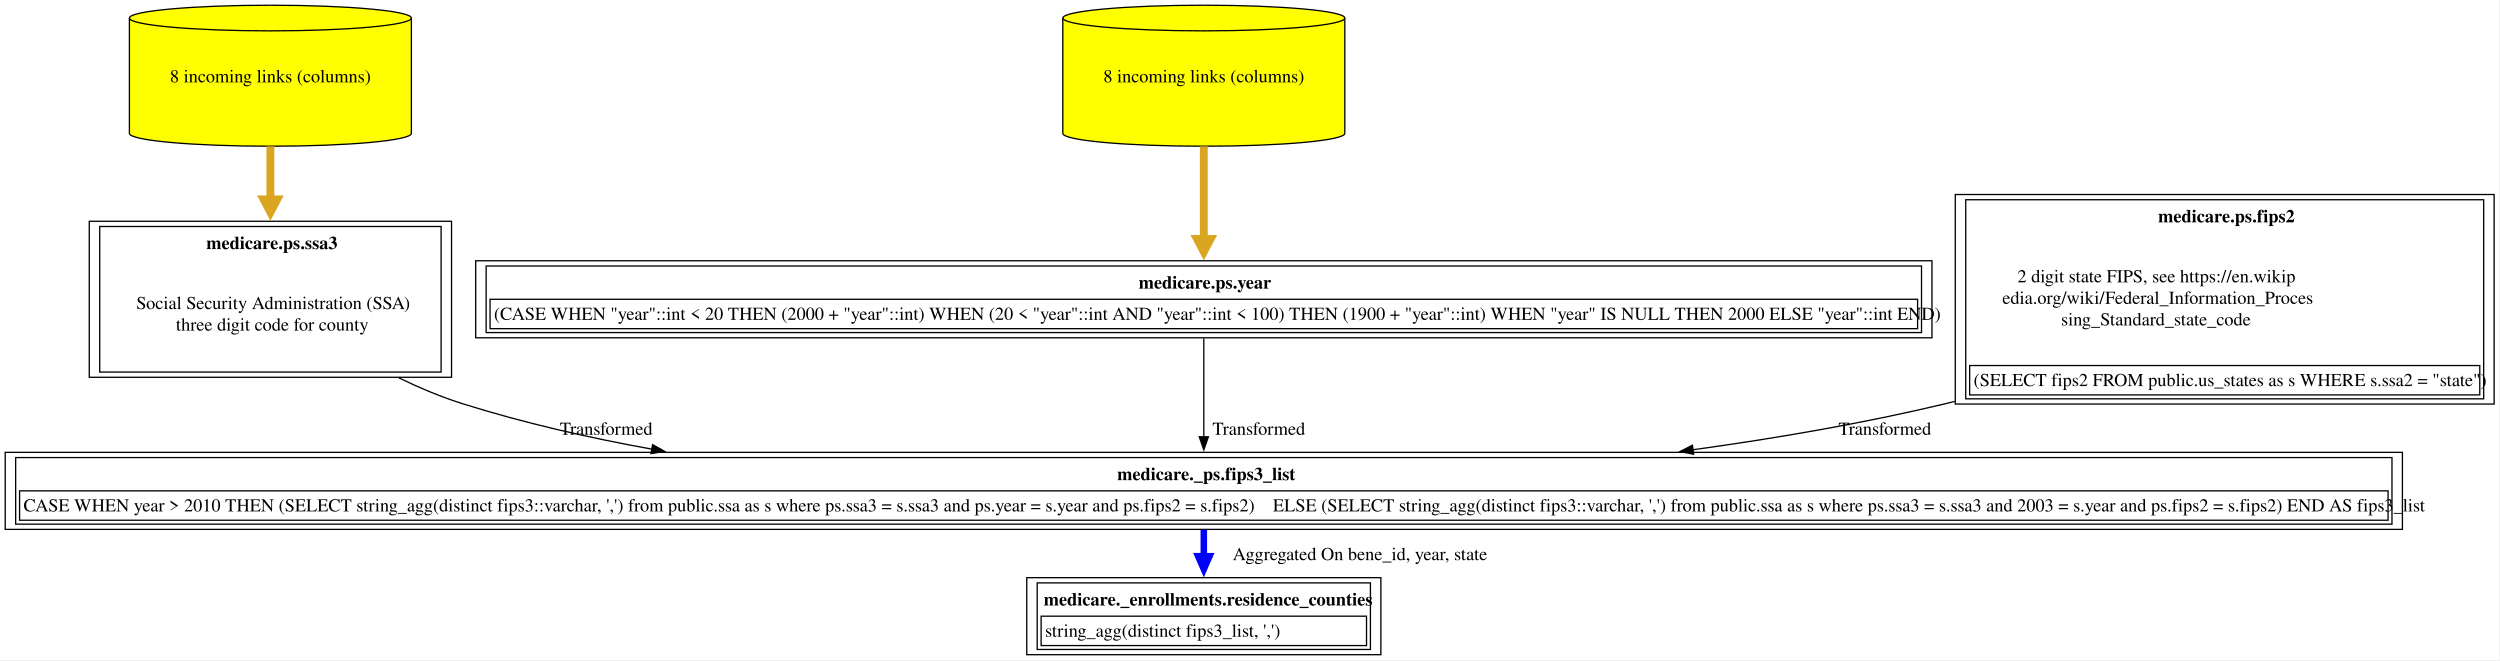
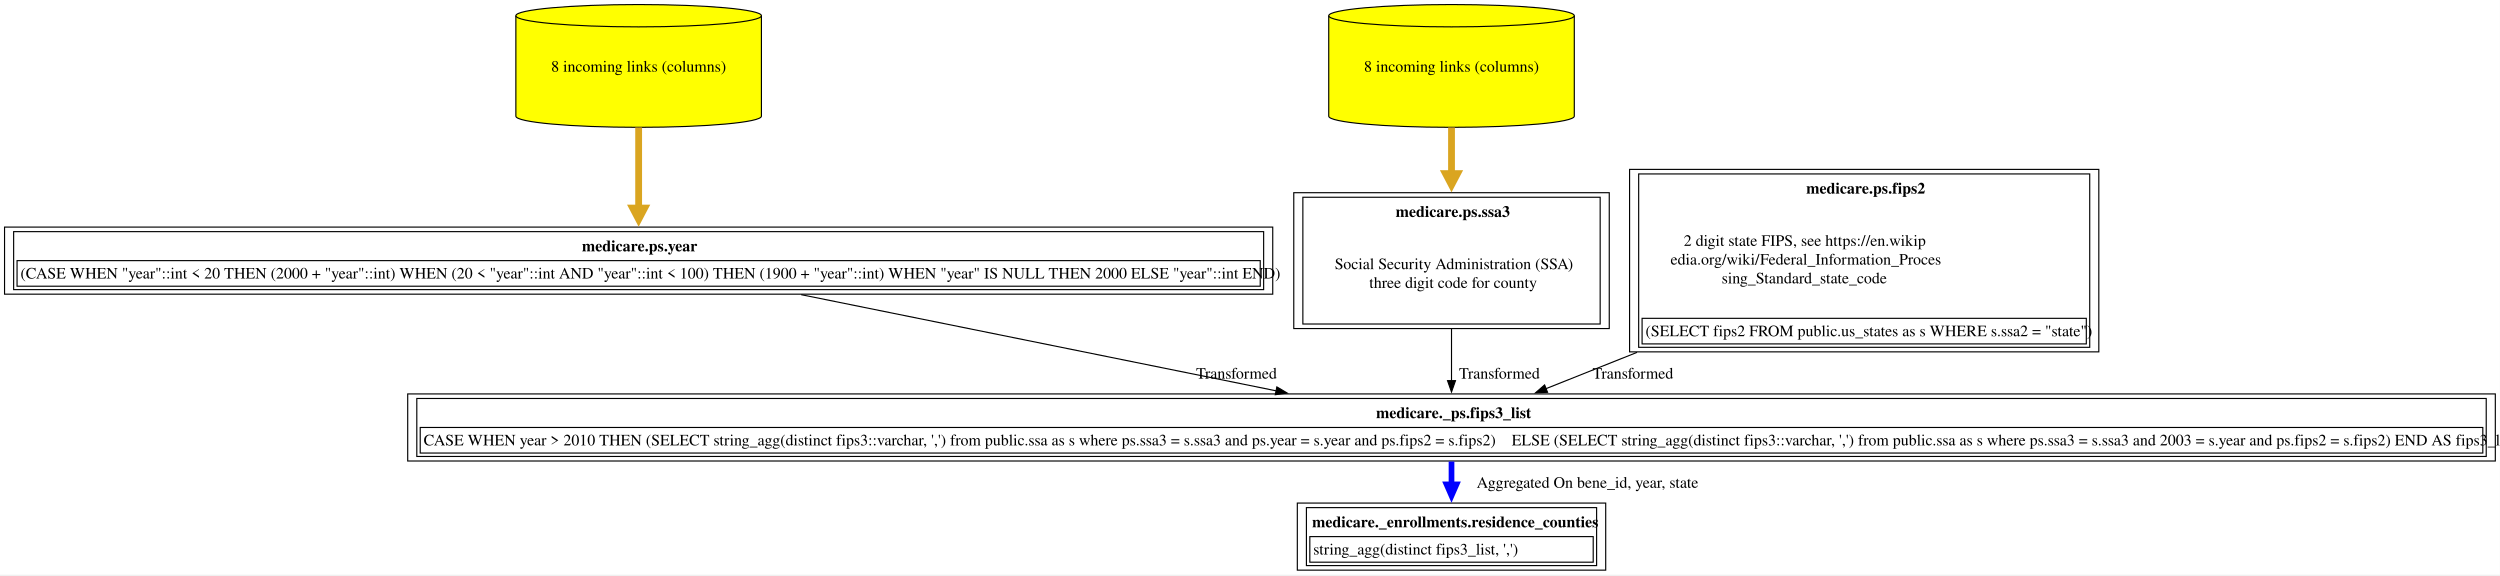
- <svg xmlns="http://www.w3.org/2000/svg" xmlns:xlink="http://www.w3.org/1999/xlink" width="1915pt" height="506pt" viewBox="0.00 0.00 1915.00 506.00">
+ <svg xmlns="http://www.w3.org/2000/svg" xmlns:xlink="http://www.w3.org/1999/xlink" width="2199pt" height="506pt" viewBox="0.00 0.00 2199.00 506.00">
  <g id="graph0" class="graph" transform="scale(1 1) rotate(0) translate(4 501.5)">
-     <polygon fill="white" stroke="none" points="-4,4 -4,-501.5 1910.5,-501.5 1910.5,4 -4,4" />
+     <polygon fill="white" stroke="none" points="-4,4 -4,-501.5 2194.88,-501.5 2194.88,4 -4,4" />
    <g id="node1" class="node">
      <g id="a_node1">
        <a xlink:href="../medicare._enrollments/residence_counties.html" xlink:title="&lt;TABLE&gt;" target="_blank">
-           <polygon fill="none" stroke="black" points="1053.75,-59 782.5,-59 782.5,0 1053.75,0 1053.75,-59" />
-           <text xml:space="preserve" text-anchor="start" x="795.5" y="-37.7" font-family="Times,serif" font-weight="bold" font-size="14.00">medicare._enrollments.residence_counties</text>
-           <polygon fill="none" stroke="black" points="793.5,-7 793.5,-29.5 1042.75,-29.5 1042.75,-7 793.5,-7" />
-           <text xml:space="preserve" text-anchor="start" x="796.5" y="-13.75" font-family="Times,serif" font-size="14.00">string_agg(distinct fips3_list, ',')</text>
-           <polygon fill="none" stroke="black" points="790.5,-4 790.5,-55 1045.75,-55 1045.75,-4 790.5,-4" />
+           <polygon fill="none" stroke="black" points="1408.38,-59 1137.12,-59 1137.12,0 1408.38,0 1408.38,-59" />
+           <text xml:space="preserve" text-anchor="start" x="1150.12" y="-37.7" font-family="Times,serif" font-weight="bold" font-size="14.00">medicare._enrollments.residence_counties</text>
+           <polygon fill="none" stroke="black" points="1148.12,-7 1148.12,-29.5 1397.38,-29.5 1397.38,-7 1148.12,-7" />
+           <text xml:space="preserve" text-anchor="start" x="1151.12" y="-13.75" font-family="Times,serif" font-size="14.00">string_agg(distinct fips3_list, ',')</text>
+           <polygon fill="none" stroke="black" points="1145.12,-4 1145.12,-55 1400.38,-55 1400.38,-4 1145.12,-4" />
        </a>
      </g>
    </g>
    <g id="node2" class="node">
      <g id="a_node2">
        <a xlink:href="../medicare._ps/fips3_list.html" xlink:title="&lt;TABLE&gt;" target="_blank">
-           <polygon fill="none" stroke="black" points="1836.25,-155 0,-155 0,-96 1836.25,-96 1836.25,-155" />
-           <text xml:space="preserve" text-anchor="start" x="851.75" y="-133.7" font-family="Times,serif" font-weight="bold" font-size="14.00">medicare._ps.fips3_list</text>
-           <polygon fill="none" stroke="black" points="11,-103 11,-125.5 1825.25,-125.5 1825.25,-103 11,-103" />
-           <text xml:space="preserve" text-anchor="start" x="14" y="-109.75" font-family="Times,serif" font-size="14.00">CASE WHEN year &gt; 2010 THEN (SELECT string_agg(distinct fips3::varchar, ',') from public.ssa as s where ps.ssa3 = s.ssa3 and ps.year = s.year and ps.fips2 = s.fips2)    ELSE (SELECT string_agg(distinct fips3::varchar, ',') from public.ssa as s where ps.ssa3 = s.ssa3 and 2003 = s.year and ps.fips2 = s.fips2) END AS fips3_list</text>
-           <polygon fill="none" stroke="black" points="8,-100 8,-151 1828.25,-151 1828.25,-100 8,-100" />
+           <polygon fill="none" stroke="black" points="2190.88,-155 354.62,-155 354.62,-96 2190.88,-96 2190.88,-155" />
+           <text xml:space="preserve" text-anchor="start" x="1206.38" y="-133.7" font-family="Times,serif" font-weight="bold" font-size="14.00">medicare._ps.fips3_list</text>
+           <polygon fill="none" stroke="black" points="365.62,-103 365.62,-125.5 2179.88,-125.5 2179.88,-103 365.62,-103" />
+           <text xml:space="preserve" text-anchor="start" x="368.62" y="-109.75" font-family="Times,serif" font-size="14.00">CASE WHEN year &gt; 2010 THEN (SELECT string_agg(distinct fips3::varchar, ',') from public.ssa as s where ps.ssa3 = s.ssa3 and ps.year = s.year and ps.fips2 = s.fips2)    ELSE (SELECT string_agg(distinct fips3::varchar, ',') from public.ssa as s where ps.ssa3 = s.ssa3 and 2003 = s.year and ps.fips2 = s.fips2) END AS fips3_list</text>
+           <polygon fill="none" stroke="black" points="362.62,-100 362.62,-151 2182.88,-151 2182.88,-100 362.62,-100" />
        </a>
      </g>
    </g>
    <g id="edge1" class="edge">
-       <path fill="none" stroke="blue" stroke-width="5" d="M918.12,-95.53C918.12,-89.13 918.12,-82.2 918.12,-75.33" />
-       <polygon fill="blue" stroke="blue" stroke-width="5" points="922.5,-75.45 918.13,-65.45 913.75,-75.45 922.5,-75.45" />
-       <text xml:space="preserve" text-anchor="middle" x="1032.5" y="-72.45" font-family="Times,serif" font-size="14.00">	  Aggregated On bene_id, year, state</text>
+       <path fill="none" stroke="blue" stroke-width="5" d="M1272.75,-95.53C1272.75,-89.13 1272.75,-82.2 1272.75,-75.33" />
+       <polygon fill="blue" stroke="blue" stroke-width="5" points="1277.13,-75.45 1272.75,-65.45 1268.38,-75.45 1277.13,-75.45" />
+       <text xml:space="preserve" text-anchor="middle" x="1387.12" y="-72.45" font-family="Times,serif" font-size="14.00">	  Aggregated On bene_id, year, state</text>
    </g>
    <g id="node3" class="node">
      <g id="a_node3">
-         <a xlink:href="../medicare.ps/ssa3.html" xlink:title="&lt;TABLE&gt;" target="_blank">
-           <polygon fill="none" stroke="black" points="341.88,-332 64.38,-332 64.38,-212.5 341.88,-212.5 341.88,-332" />
-           <text xml:space="preserve" text-anchor="start" x="154" y="-310.7" font-family="Times,serif" font-weight="bold" font-size="14.00">medicare.ps.ssa3</text>
-           <text xml:space="preserve" text-anchor="start" x="100.38" y="-264.75" font-family="Times,serif" font-size="14.00">Social Security Administration (SSA)</text>
-           <text xml:space="preserve" text-anchor="start" x="130.75" y="-248.25" font-family="Times,serif" font-size="14.00">three digit code for county</text>
-           <polygon fill="none" stroke="black" points="72.38,-216.5 72.38,-328 333.88,-328 333.88,-216.5 72.38,-216.5" />
+         <a xlink:href="../medicare.ps/year.html" xlink:title="&lt;TABLE&gt;" target="_blank">
+           <polygon fill="none" stroke="black" points="1115.5,-301.75 0,-301.75 0,-242.75 1115.5,-242.75 1115.5,-301.75" />
+           <text xml:space="preserve" text-anchor="start" x="507.88" y="-280.45" font-family="Times,serif" font-weight="bold" font-size="14.00">medicare.ps.year</text>
+           <polygon fill="none" stroke="black" points="11,-249.75 11,-272.25 1104.5,-272.25 1104.5,-249.75 11,-249.75" />
+           <text xml:space="preserve" text-anchor="start" x="14" y="-256.5" font-family="Times,serif" font-size="14.00">(CASE WHEN "year"::int &lt; 20 THEN (2000 + "year"::int) WHEN (20 &lt; "year"::int AND "year"::int &lt; 100) THEN (1900 + "year"::int) WHEN "year" IS NULL THEN 2000 ELSE "year"::int END)</text>
+           <polygon fill="none" stroke="black" points="8,-246.75 8,-297.75 1107.5,-297.75 1107.5,-246.75 8,-246.75" />
        </a>
      </g>
    </g>
    <g id="edge2" class="edge">
-       <path fill="none" stroke="black" d="M301.6,-212.01C317.72,-204.23 334.57,-197.18 351.12,-192 397.17,-177.59 446.22,-166.29 495.45,-157.44" />
-       <polygon fill="black" stroke="black" points="495.89,-160.92 505.13,-155.74 494.68,-154.02 495.89,-160.92" />
-       <text xml:space="preserve" text-anchor="middle" x="456.83" y="-168.45" font-family="Times,serif" font-size="14.00">  Transformed</text>
+       <path fill="none" stroke="black" d="M700.72,-242.31C821.67,-217.82 994.61,-182.81 1118.63,-157.7" />
+       <polygon fill="black" stroke="black" points="1119.13,-161.17 1128.24,-155.76 1117.74,-154.31 1119.13,-161.17" />
+       <text xml:space="preserve" text-anchor="middle" x="1080.1" y="-168.45" font-family="Times,serif" font-size="14.00">  Transformed</text>
    </g>
    <g id="node4" class="node">
      <g id="a_node4">
-         <a xlink:href="../medicare.ps/ssa3.html" xlink:title="8 incoming links (columns)" target="_blank">
-           <path fill="yellow" stroke="black" d="M311.12,-487.68C311.12,-493.1 262.72,-497.5 203.12,-497.5 143.53,-497.5 95.12,-493.1 95.12,-487.68 95.12,-487.68 95.12,-399.32 95.12,-399.32 95.12,-393.9 143.53,-389.5 203.12,-389.5 262.72,-389.5 311.12,-393.9 311.12,-399.32 311.12,-399.32 311.12,-487.68 311.12,-487.68" />
-           <path fill="none" stroke="black" d="M311.12,-487.68C311.12,-482.26 262.72,-477.86 203.12,-477.86 143.53,-477.86 95.12,-482.26 95.12,-487.68" />
-           <text xml:space="preserve" text-anchor="middle" x="203.12" y="-438.45" font-family="Times,serif" font-size="14.00">8 incoming links (columns)</text>
+         <a xlink:href="../medicare.ps/year.html" xlink:title="8 incoming links (columns)" target="_blank">
+           <path fill="yellow" stroke="black" d="M665.75,-487.68C665.75,-493.1 617.34,-497.5 557.75,-497.5 498.16,-497.5 449.75,-493.1 449.75,-487.68 449.75,-487.68 449.75,-399.32 449.75,-399.32 449.75,-393.9 498.16,-389.5 557.75,-389.5 617.34,-389.5 665.75,-393.9 665.75,-399.32 665.75,-399.32 665.75,-487.68 665.75,-487.68" />
+           <path fill="none" stroke="black" d="M665.75,-487.68C665.75,-482.26 617.34,-477.86 557.75,-477.86 498.16,-477.86 449.75,-482.26 449.75,-487.68" />
+           <text xml:space="preserve" text-anchor="middle" x="557.75" y="-438.45" font-family="Times,serif" font-size="14.00">8 incoming links (columns)</text>
        </a>
      </g>
    </g>
    <g id="edge3" class="edge">
-       <path fill="none" stroke="goldenrod" stroke-width="6" d="M203.12,-389.41C203.12,-376.38 203.12,-362.19 203.12,-348.34" />
-       <polygon fill="goldenrod" stroke="goldenrod" stroke-width="6" points="208.38,-348.79 203.13,-338.79 197.88,-348.79 208.38,-348.79" />
+       <path fill="none" stroke="goldenrod" stroke-width="6" d="M557.75,-389.41C557.75,-366.62 557.75,-340.26 557.75,-318.42" />
+       <polygon fill="goldenrod" stroke="goldenrod" stroke-width="6" points="563,-318.48 557.75,-308.48 552.5,-318.48 563,-318.48" />
    </g>
    <g id="node5" class="node">
      <g id="a_node5">
-         <a xlink:href="../medicare.ps/year.html" xlink:title="&lt;TABLE&gt;" target="_blank">
-           <polygon fill="none" stroke="black" points="1475.88,-301.75 360.38,-301.75 360.38,-242.75 1475.88,-242.75 1475.88,-301.75" />
-           <text xml:space="preserve" text-anchor="start" x="868.25" y="-280.45" font-family="Times,serif" font-weight="bold" font-size="14.00">medicare.ps.year</text>
-           <polygon fill="none" stroke="black" points="371.38,-249.75 371.38,-272.25 1464.88,-272.25 1464.88,-249.75 371.38,-249.75" />
-           <text xml:space="preserve" text-anchor="start" x="374.38" y="-256.5" font-family="Times,serif" font-size="14.00">(CASE WHEN "year"::int &lt; 20 THEN (2000 + "year"::int) WHEN (20 &lt; "year"::int AND "year"::int &lt; 100) THEN (1900 + "year"::int) WHEN "year" IS NULL THEN 2000 ELSE "year"::int END)</text>
-           <polygon fill="none" stroke="black" points="368.38,-246.75 368.38,-297.75 1467.88,-297.75 1467.88,-246.75 368.38,-246.75" />
+         <a xlink:href="../medicare.ps/ssa3.html" xlink:title="&lt;TABLE&gt;" target="_blank">
+           <polygon fill="none" stroke="black" points="1411.5,-332 1134,-332 1134,-212.5 1411.5,-212.5 1411.5,-332" />
+           <text xml:space="preserve" text-anchor="start" x="1223.62" y="-310.7" font-family="Times,serif" font-weight="bold" font-size="14.00">medicare.ps.ssa3</text>
+           <text xml:space="preserve" text-anchor="start" x="1170" y="-264.75" font-family="Times,serif" font-size="14.00">Social Security Administration (SSA)</text>
+           <text xml:space="preserve" text-anchor="start" x="1200.38" y="-248.25" font-family="Times,serif" font-size="14.00">three digit code for county</text>
+           <polygon fill="none" stroke="black" points="1142,-216.5 1142,-328 1403.5,-328 1403.5,-216.5 1142,-216.5" />
        </a>
      </g>
    </g>
    <g id="edge4" class="edge">
-       <path fill="none" stroke="black" d="M918.12,-242.31C918.12,-220.61 918.12,-190.65 918.12,-166.64" />
-       <polygon fill="black" stroke="black" points="921.63,-166.91 918.13,-156.91 914.63,-166.91 921.63,-166.91" />
-       <text xml:space="preserve" text-anchor="middle" x="956.75" y="-168.45" font-family="Times,serif" font-size="14.00">  Transformed</text>
+       <path fill="none" stroke="black" d="M1272.75,-212.37C1272.75,-196.97 1272.75,-180.71 1272.75,-166.54" />
+       <polygon fill="black" stroke="black" points="1276.25,-166.7 1272.75,-156.7 1269.25,-166.7 1276.25,-166.7" />
+       <text xml:space="preserve" text-anchor="middle" x="1311.38" y="-168.45" font-family="Times,serif" font-size="14.00">  Transformed</text>
    </g>
    <g id="node6" class="node">
      <g id="a_node6">
-         <a xlink:href="../medicare.ps/year.html" xlink:title="8 incoming links (columns)" target="_blank">
-           <path fill="yellow" stroke="black" d="M1026.12,-487.68C1026.12,-493.1 977.72,-497.5 918.12,-497.5 858.53,-497.5 810.12,-493.1 810.12,-487.68 810.12,-487.68 810.12,-399.32 810.12,-399.32 810.12,-393.9 858.53,-389.5 918.12,-389.5 977.72,-389.5 1026.12,-393.9 1026.12,-399.32 1026.12,-399.32 1026.12,-487.68 1026.12,-487.68" />
-           <path fill="none" stroke="black" d="M1026.12,-487.68C1026.12,-482.26 977.72,-477.86 918.12,-477.86 858.53,-477.86 810.12,-482.26 810.12,-487.68" />
-           <text xml:space="preserve" text-anchor="middle" x="918.12" y="-438.45" font-family="Times,serif" font-size="14.00">8 incoming links (columns)</text>
+         <a xlink:href="../medicare.ps/ssa3.html" xlink:title="8 incoming links (columns)" target="_blank">
+           <path fill="yellow" stroke="black" d="M1380.75,-487.68C1380.75,-493.1 1332.34,-497.5 1272.75,-497.5 1213.16,-497.5 1164.75,-493.1 1164.75,-487.68 1164.75,-487.68 1164.75,-399.32 1164.75,-399.32 1164.75,-393.9 1213.16,-389.5 1272.75,-389.5 1332.34,-389.5 1380.75,-393.9 1380.75,-399.32 1380.75,-399.32 1380.75,-487.68 1380.75,-487.68" />
+           <path fill="none" stroke="black" d="M1380.75,-487.68C1380.75,-482.26 1332.34,-477.86 1272.75,-477.86 1213.16,-477.86 1164.75,-482.26 1164.75,-487.68" />
+           <text xml:space="preserve" text-anchor="middle" x="1272.75" y="-438.45" font-family="Times,serif" font-size="14.00">8 incoming links (columns)</text>
        </a>
      </g>
    </g>
    <g id="edge5" class="edge">
-       <path fill="none" stroke="goldenrod" stroke-width="6" d="M918.12,-389.41C918.12,-366.62 918.12,-340.26 918.12,-318.42" />
-       <polygon fill="goldenrod" stroke="goldenrod" stroke-width="6" points="923.38,-318.48 918.13,-308.48 912.88,-318.48 923.38,-318.48" />
+       <path fill="none" stroke="goldenrod" stroke-width="6" d="M1272.75,-389.41C1272.75,-376.38 1272.75,-362.19 1272.75,-348.34" />
+       <polygon fill="goldenrod" stroke="goldenrod" stroke-width="6" points="1278,-348.79 1272.75,-338.79 1267.5,-348.79 1278,-348.79" />
    </g>
    <g id="node7" class="node">
      <g id="a_node7">
        <a xlink:href="../medicare.ps/fips2.html" xlink:title="&lt;TABLE&gt;" target="_blank">
-           <polygon fill="none" stroke="black" points="1906.5,-352.5 1493.75,-352.5 1493.75,-192 1906.5,-192 1906.5,-352.5" />
-           <text xml:space="preserve" text-anchor="start" x="1649.12" y="-331.2" font-family="Times,serif" font-weight="bold" font-size="14.00">medicare.ps.fips2</text>
-           <text xml:space="preserve" text-anchor="start" x="1541.38" y="-285.25" font-family="Times,serif" font-size="14.00">2 digit state FIPS, see https://en.wikip</text>
-           <text xml:space="preserve" text-anchor="start" x="1529.75" y="-268.75" font-family="Times,serif" font-size="14.00">edia.org/wiki/Federal_Information_Proces</text>
-           <text xml:space="preserve" text-anchor="start" x="1574.75" y="-252.25" font-family="Times,serif" font-size="14.00">sing_Standard_state_code</text>
-           <polygon fill="none" stroke="black" points="1504.75,-199 1504.75,-221.5 1895.5,-221.5 1895.5,-199 1504.75,-199" />
-           <text xml:space="preserve" text-anchor="start" x="1507.75" y="-205.75" font-family="Times,serif" font-size="14.00">(SELECT fips2 FROM public.us_states as s WHERE s.ssa2 = "state")</text>
-           <polygon fill="none" stroke="black" points="1501.75,-196 1501.75,-348.5 1898.5,-348.5 1898.5,-196 1501.75,-196" />
+           <polygon fill="none" stroke="black" points="1842.12,-352.5 1429.38,-352.5 1429.38,-192 1842.12,-192 1842.12,-352.5" />
+           <text xml:space="preserve" text-anchor="start" x="1584.75" y="-331.2" font-family="Times,serif" font-weight="bold" font-size="14.00">medicare.ps.fips2</text>
+           <text xml:space="preserve" text-anchor="start" x="1477" y="-285.25" font-family="Times,serif" font-size="14.00">2 digit state FIPS, see https://en.wikip</text>
+           <text xml:space="preserve" text-anchor="start" x="1465.38" y="-268.75" font-family="Times,serif" font-size="14.00">edia.org/wiki/Federal_Information_Proces</text>
+           <text xml:space="preserve" text-anchor="start" x="1510.38" y="-252.25" font-family="Times,serif" font-size="14.00">sing_Standard_state_code</text>
+           <polygon fill="none" stroke="black" points="1440.38,-199 1440.38,-221.5 1831.12,-221.5 1831.12,-199 1440.38,-199" />
+           <text xml:space="preserve" text-anchor="start" x="1443.38" y="-205.75" font-family="Times,serif" font-size="14.00">(SELECT fips2 FROM public.us_states as s WHERE s.ssa2 = "state")</text>
+           <polygon fill="none" stroke="black" points="1437.38,-196 1437.38,-348.5 1834.12,-348.5 1834.12,-196 1437.38,-196" />
        </a>
      </g>
    </g>
    <g id="edge6" class="edge">
-       <path fill="none" stroke="black" d="M1493.29,-194.01C1490.56,-193.32 1487.83,-192.65 1485.12,-192 1423.51,-177.31 1357.31,-165.87 1292.65,-156.97" />
-       <polygon fill="black" stroke="black" points="1293.33,-153.53 1282.95,-155.66 1292.39,-160.47 1293.33,-153.53" />
-       <text xml:space="preserve" text-anchor="middle" x="1436.3" y="-168.45" font-family="Times,serif" font-size="14.00">  Transformed</text>
+       <path fill="none" stroke="black" d="M1435.93,-191.57C1407.69,-180.31 1380.05,-169.29 1355.78,-159.61" />
+       <polygon fill="black" stroke="black" points="1357.23,-156.42 1346.64,-155.97 1354.64,-162.92 1357.23,-156.42" />
+       <text xml:space="preserve" text-anchor="middle" x="1428.79" y="-168.45" font-family="Times,serif" font-size="14.00">  Transformed</text>
    </g>
  </g>
</svg>
